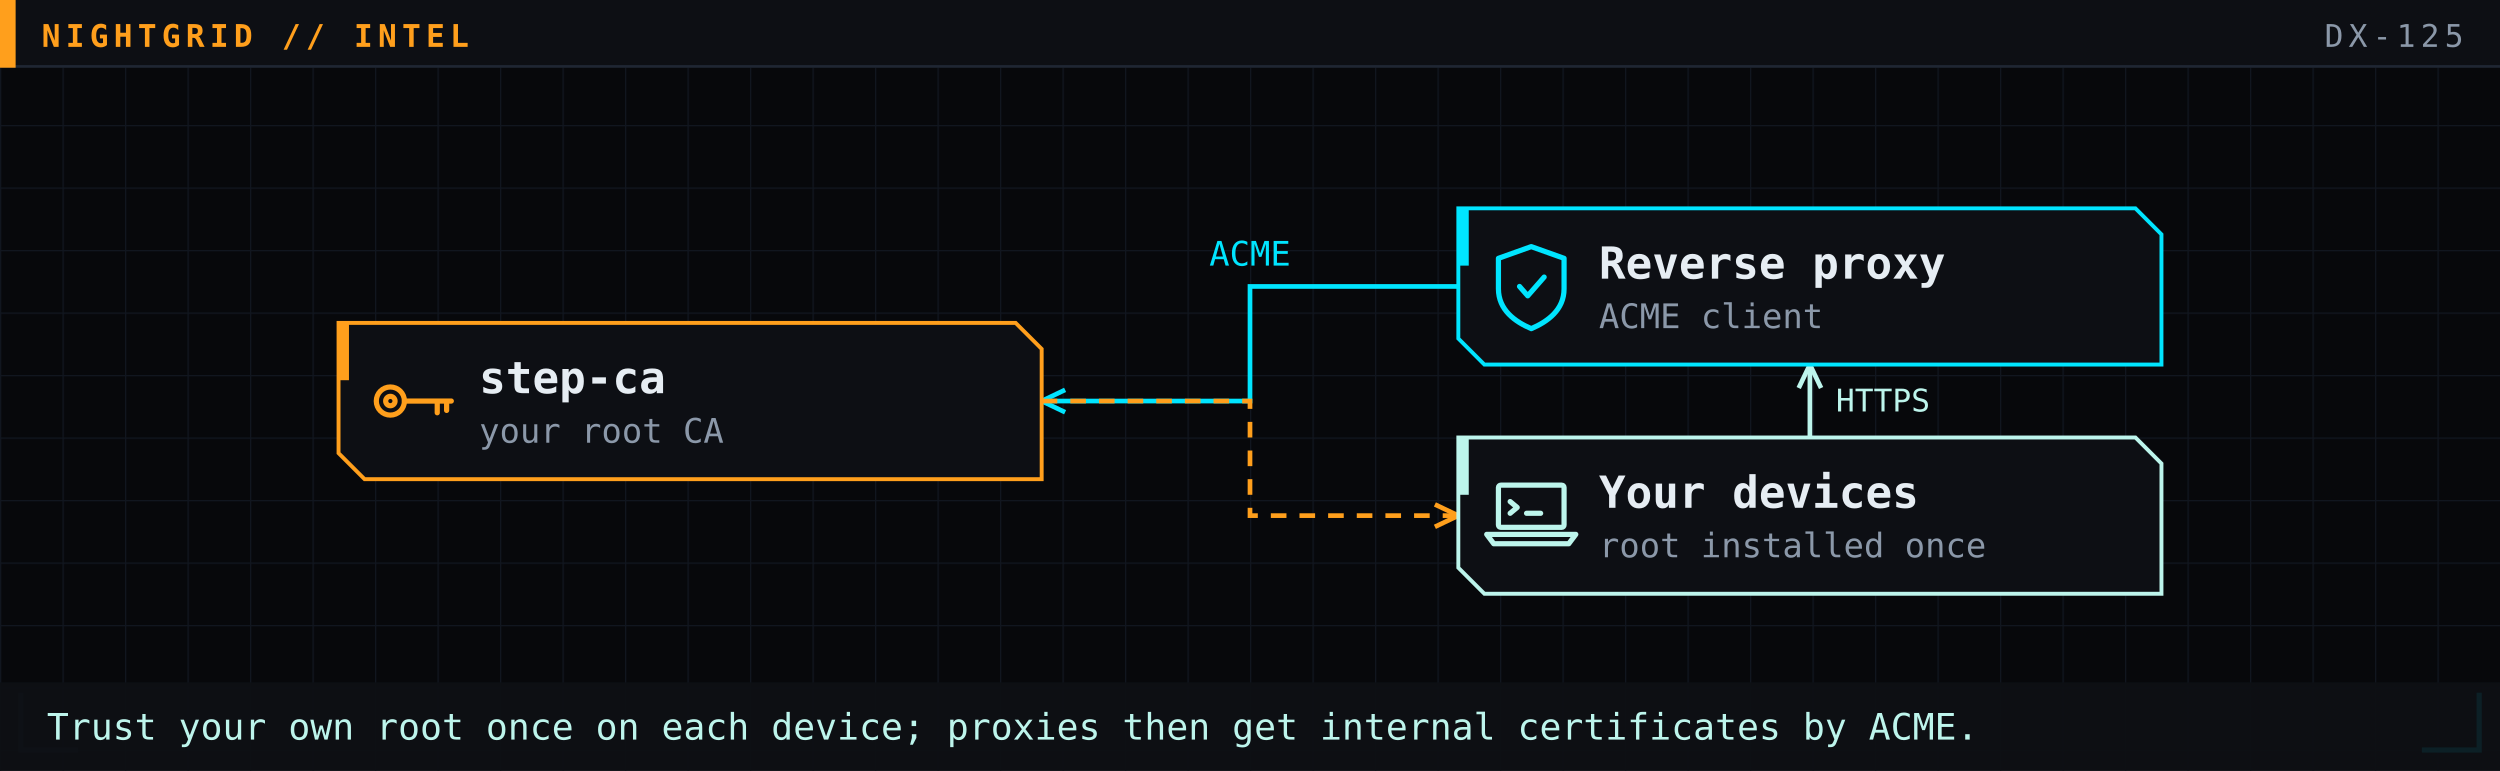
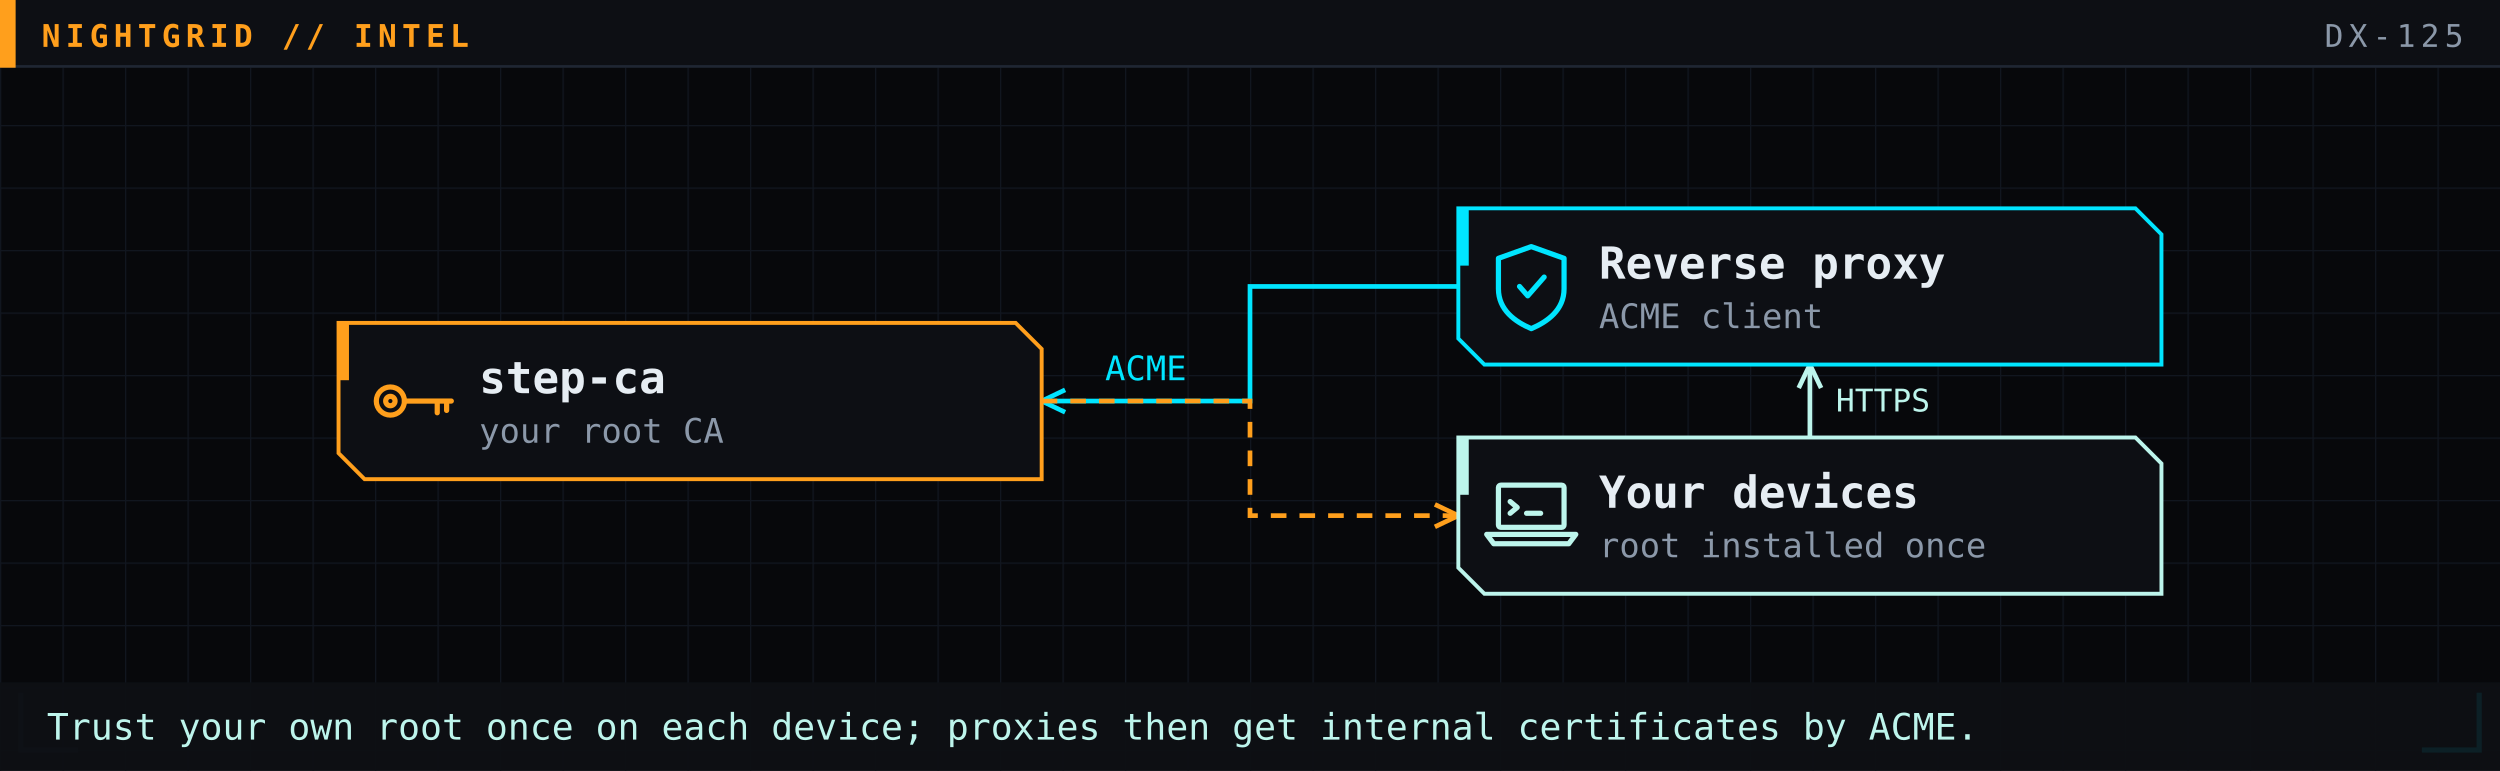
<svg xmlns="http://www.w3.org/2000/svg" viewBox="0 0 960 296" width="960" height="296">
  <defs>
    <pattern id="g" width="24" height="24" patternUnits="userSpaceOnUse">
      <path d="M24,0 H0 V24" fill="none" stroke="#11161F" stroke-width="1" />
    </pattern>
    <linearGradient id="fade" x1="0" y1="0" x2="1" y2="0">
      <stop offset="0" stop-color="#07080B" stop-opacity="0.95" />
      <stop offset="0.55" stop-color="#07080B" stop-opacity="0.2" />
      <stop offset="1" stop-color="#07080B" stop-opacity="0" />
    </linearGradient>
  </defs>
  <rect width="960" height="296" fill="#07080B" />
  <rect width="960" height="296" fill="url(#g)" />
  <rect x="0" y="0" width="960" height="26" fill="#0D0F14" />
  <rect x="0" y="25" width="960" height="1" fill="#1F2633" />
  <rect x="0" y="0" width="6" height="26" fill="#FF9F1C" />
  <text x="16" y="18" font-family="'JetBrains Mono',Menlo,Consolas,monospace" font-size="12" fill="#FF9F1C" text-anchor="start" font-weight="700" letter-spacing="2">NIGHTGRID // INTEL</text>
  <text x="946" y="18" font-family="'JetBrains Mono',Menlo,Consolas,monospace" font-size="12" fill="#8B98A9" text-anchor="end" font-weight="400" letter-spacing="2">DX-125</text>
  <path d="M930,288 H952 V266" fill="none" stroke="#00E5FF" stroke-width="2" />
  <path d="M8,266 V288 H30" fill="none" stroke="#1F2633" stroke-width="2" />
  <path d="M560.0,110.0 L480.0,110.0 L480.0,154.0 L400.0,154.0" fill="none" stroke="#00E5FF" stroke-width="1.8" />
  <path d="M409.0,149.7 L400.0,154.0 L409.0,158.3" fill="none" stroke="#00E5FF" stroke-width="1.8" />
-   <text x="480.0" y="102.0" font-family="'JetBrains Mono',Menlo,Consolas,monospace" font-size="13" fill="#00E5FF" text-anchor="middle" font-weight="400">ACME</text>
+   <text x="440.0" y="146.0" font-family="'JetBrains Mono',Menlo,Consolas,monospace" font-size="13" fill="#00E5FF" text-anchor="middle" font-weight="400">ACME</text>
  <path d="M400.0,154.0 L480.0,154.0 L480.0,198.0 L560.0,198.0" fill="none" stroke="#FF9F1C" stroke-width="1.8" stroke-dasharray="6 5" />
  <path d="M551.0,202.3 L560.0,198.0 L551.0,193.7" fill="none" stroke="#FF9F1C" stroke-width="1.8" />
  <path d="M695.0,168.0 L695.0,140.0" fill="none" stroke="#BDF5EC" stroke-width="1.8" />
  <path d="M699.3,149.0 L695.0,140.0 L690.7,149.0" fill="none" stroke="#BDF5EC" stroke-width="1.8" />
  <text x="705.0" y="158.0" font-family="'JetBrains Mono',Menlo,Consolas,monospace" font-size="12" fill="#BDF5EC" text-anchor="start" font-weight="400">HTTPS</text>
  <path d="M130.0,124.0 H390.0 L400.0,134.0 V184.0 H140.0 L130.0,174.0 Z" fill="#0D0F14" stroke="#FF9F1C" stroke-width="1.5" />
  <rect x="130.0" y="124.0" width="4" height="22" fill="#FF9F1C" />
  <g transform="translate(158.0,154.0) scale(0.450)" fill="none" stroke="#FF9F1C" stroke-width="4.44" stroke-linejoin="round" stroke-linecap="round">
    <circle cx="-18" cy="0" r="12" />
    <circle cx="-18" cy="0" r="4" />
    <path d="M-6,0 H34 M22,0 V10 M30,0 V8" />
  </g>
  <text x="184.0" y="151.0" font-family="'JetBrains Mono',Menlo,Consolas,monospace" font-size="17" fill="#E6EDF3" text-anchor="start" font-weight="700">step-ca</text>
  <text x="184.0" y="170.0" font-family="'JetBrains Mono',Menlo,Consolas,monospace" font-size="13" fill="#8B98A9" text-anchor="start" font-weight="400">your root CA</text>
  <path d="M560.0,80.0 H820.0 L830.0,90.0 V140.0 H570.0 L560.0,130.0 Z" fill="#0D0F14" stroke="#00E5FF" stroke-width="1.5" />
  <rect x="560.0" y="80.0" width="4" height="22" fill="#00E5FF" />
  <g transform="translate(588.0,110.0) scale(0.450)" fill="none" stroke="#00E5FF" stroke-width="4.44" stroke-linejoin="round" stroke-linecap="round">
    <path d="M0,-34 L28,-24 V2 C28,20 14,30 0,36 C-14,30 -28,20 -28,2 V-24 Z" />
    <path d="M-10,0 l7,8 14,-16" />
  </g>
  <text x="614.0" y="107.0" font-family="'JetBrains Mono',Menlo,Consolas,monospace" font-size="17" fill="#E6EDF3" text-anchor="start" font-weight="700">Reverse proxy</text>
  <text x="614.0" y="126.0" font-family="'JetBrains Mono',Menlo,Consolas,monospace" font-size="13" fill="#8B98A9" text-anchor="start" font-weight="400">ACME client</text>
  <path d="M560.0,168.0 H820.0 L830.0,178.0 V228.0 H570.0 L560.0,218.0 Z" fill="#0D0F14" stroke="#BDF5EC" stroke-width="1.5" />
  <rect x="560.0" y="168.0" width="4" height="22" fill="#BDF5EC" />
  <g transform="translate(588.0,198.0) scale(0.450)" fill="none" stroke="#BDF5EC" stroke-width="4.44" stroke-linejoin="round" stroke-linecap="round">
    <rect x="-28" y="-26" width="56" height="36" rx="2" />
    <path d="M-38,16 H38 L32,24 H-32 Z" />
    <path d="M-18,-12 l6,5 -6,5 M-4,-2 H8" />
  </g>
  <text x="614.0" y="195.0" font-family="'JetBrains Mono',Menlo,Consolas,monospace" font-size="17" fill="#E6EDF3" text-anchor="start" font-weight="700">Your devices</text>
  <text x="614.0" y="214.0" font-family="'JetBrains Mono',Menlo,Consolas,monospace" font-size="13" fill="#8B98A9" text-anchor="start" font-weight="400">root installed once</text>
  <rect x="0" y="262" width="960" height="34" fill="#0D0F14" opacity="0.92" />
  <text x="18" y="284" font-family="'JetBrains Mono',Menlo,Consolas,monospace" font-size="14" fill="#BDF5EC" text-anchor="start" font-weight="400">Trust your own root once on each device; proxies then get internal certificates by ACME.</text>
</svg>
